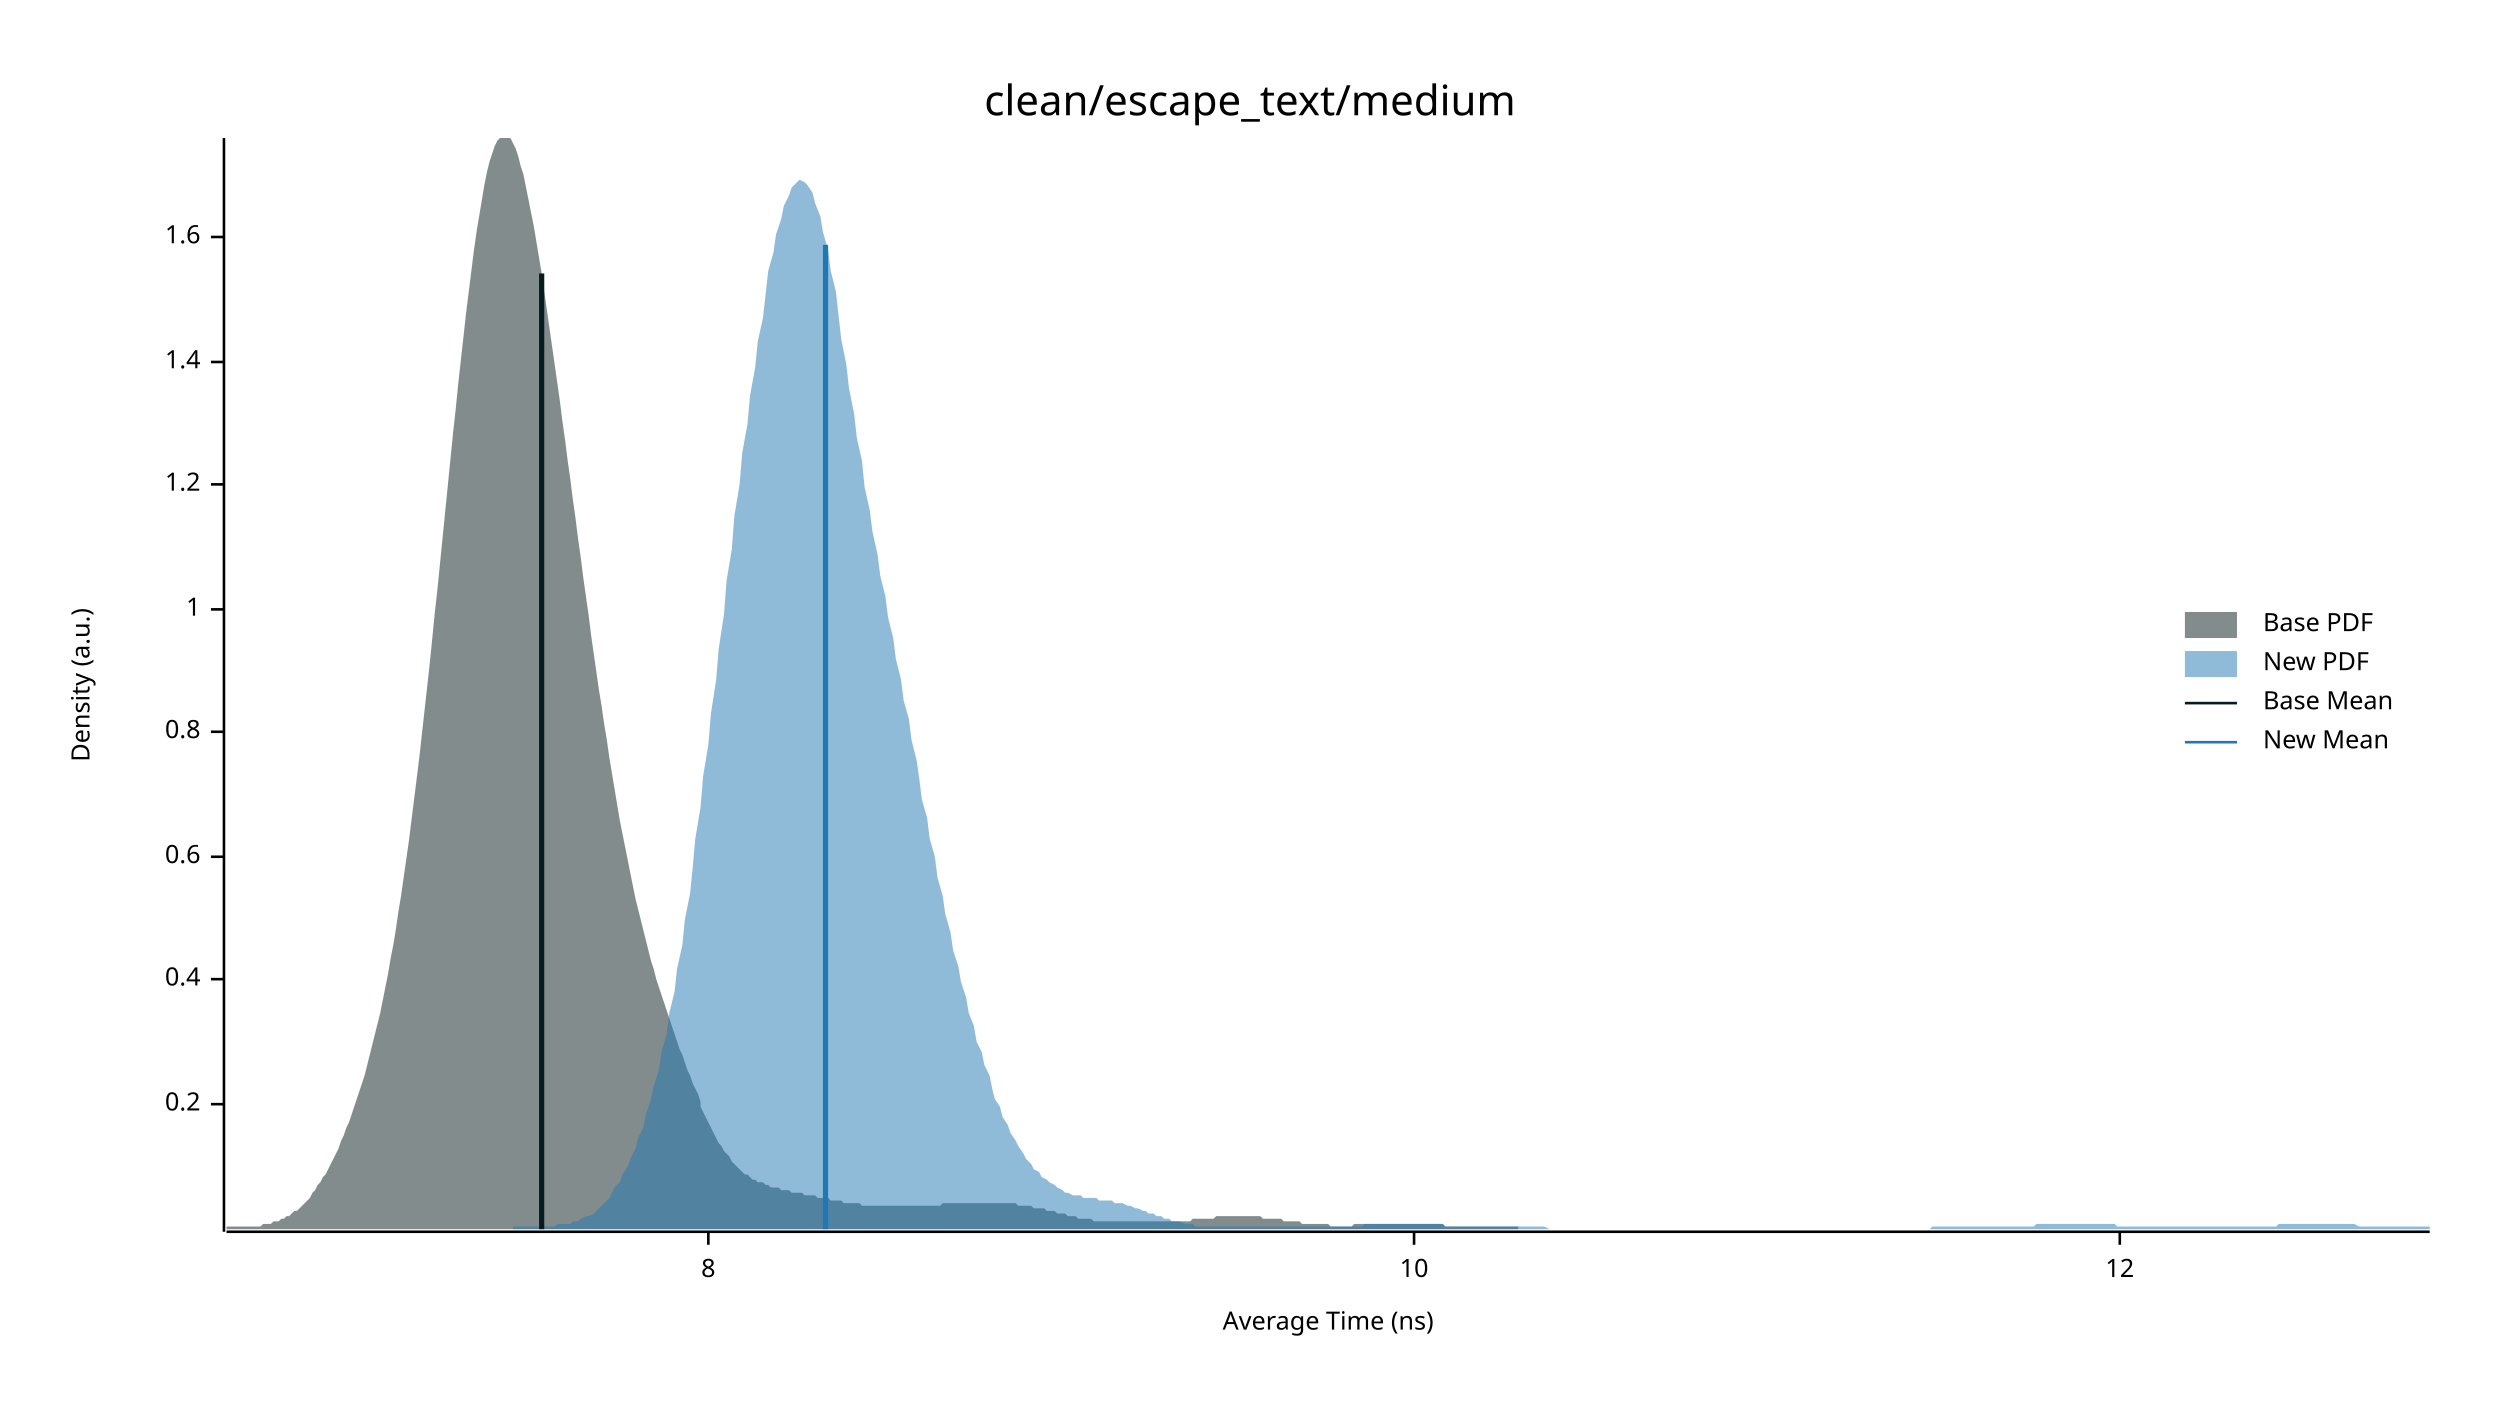
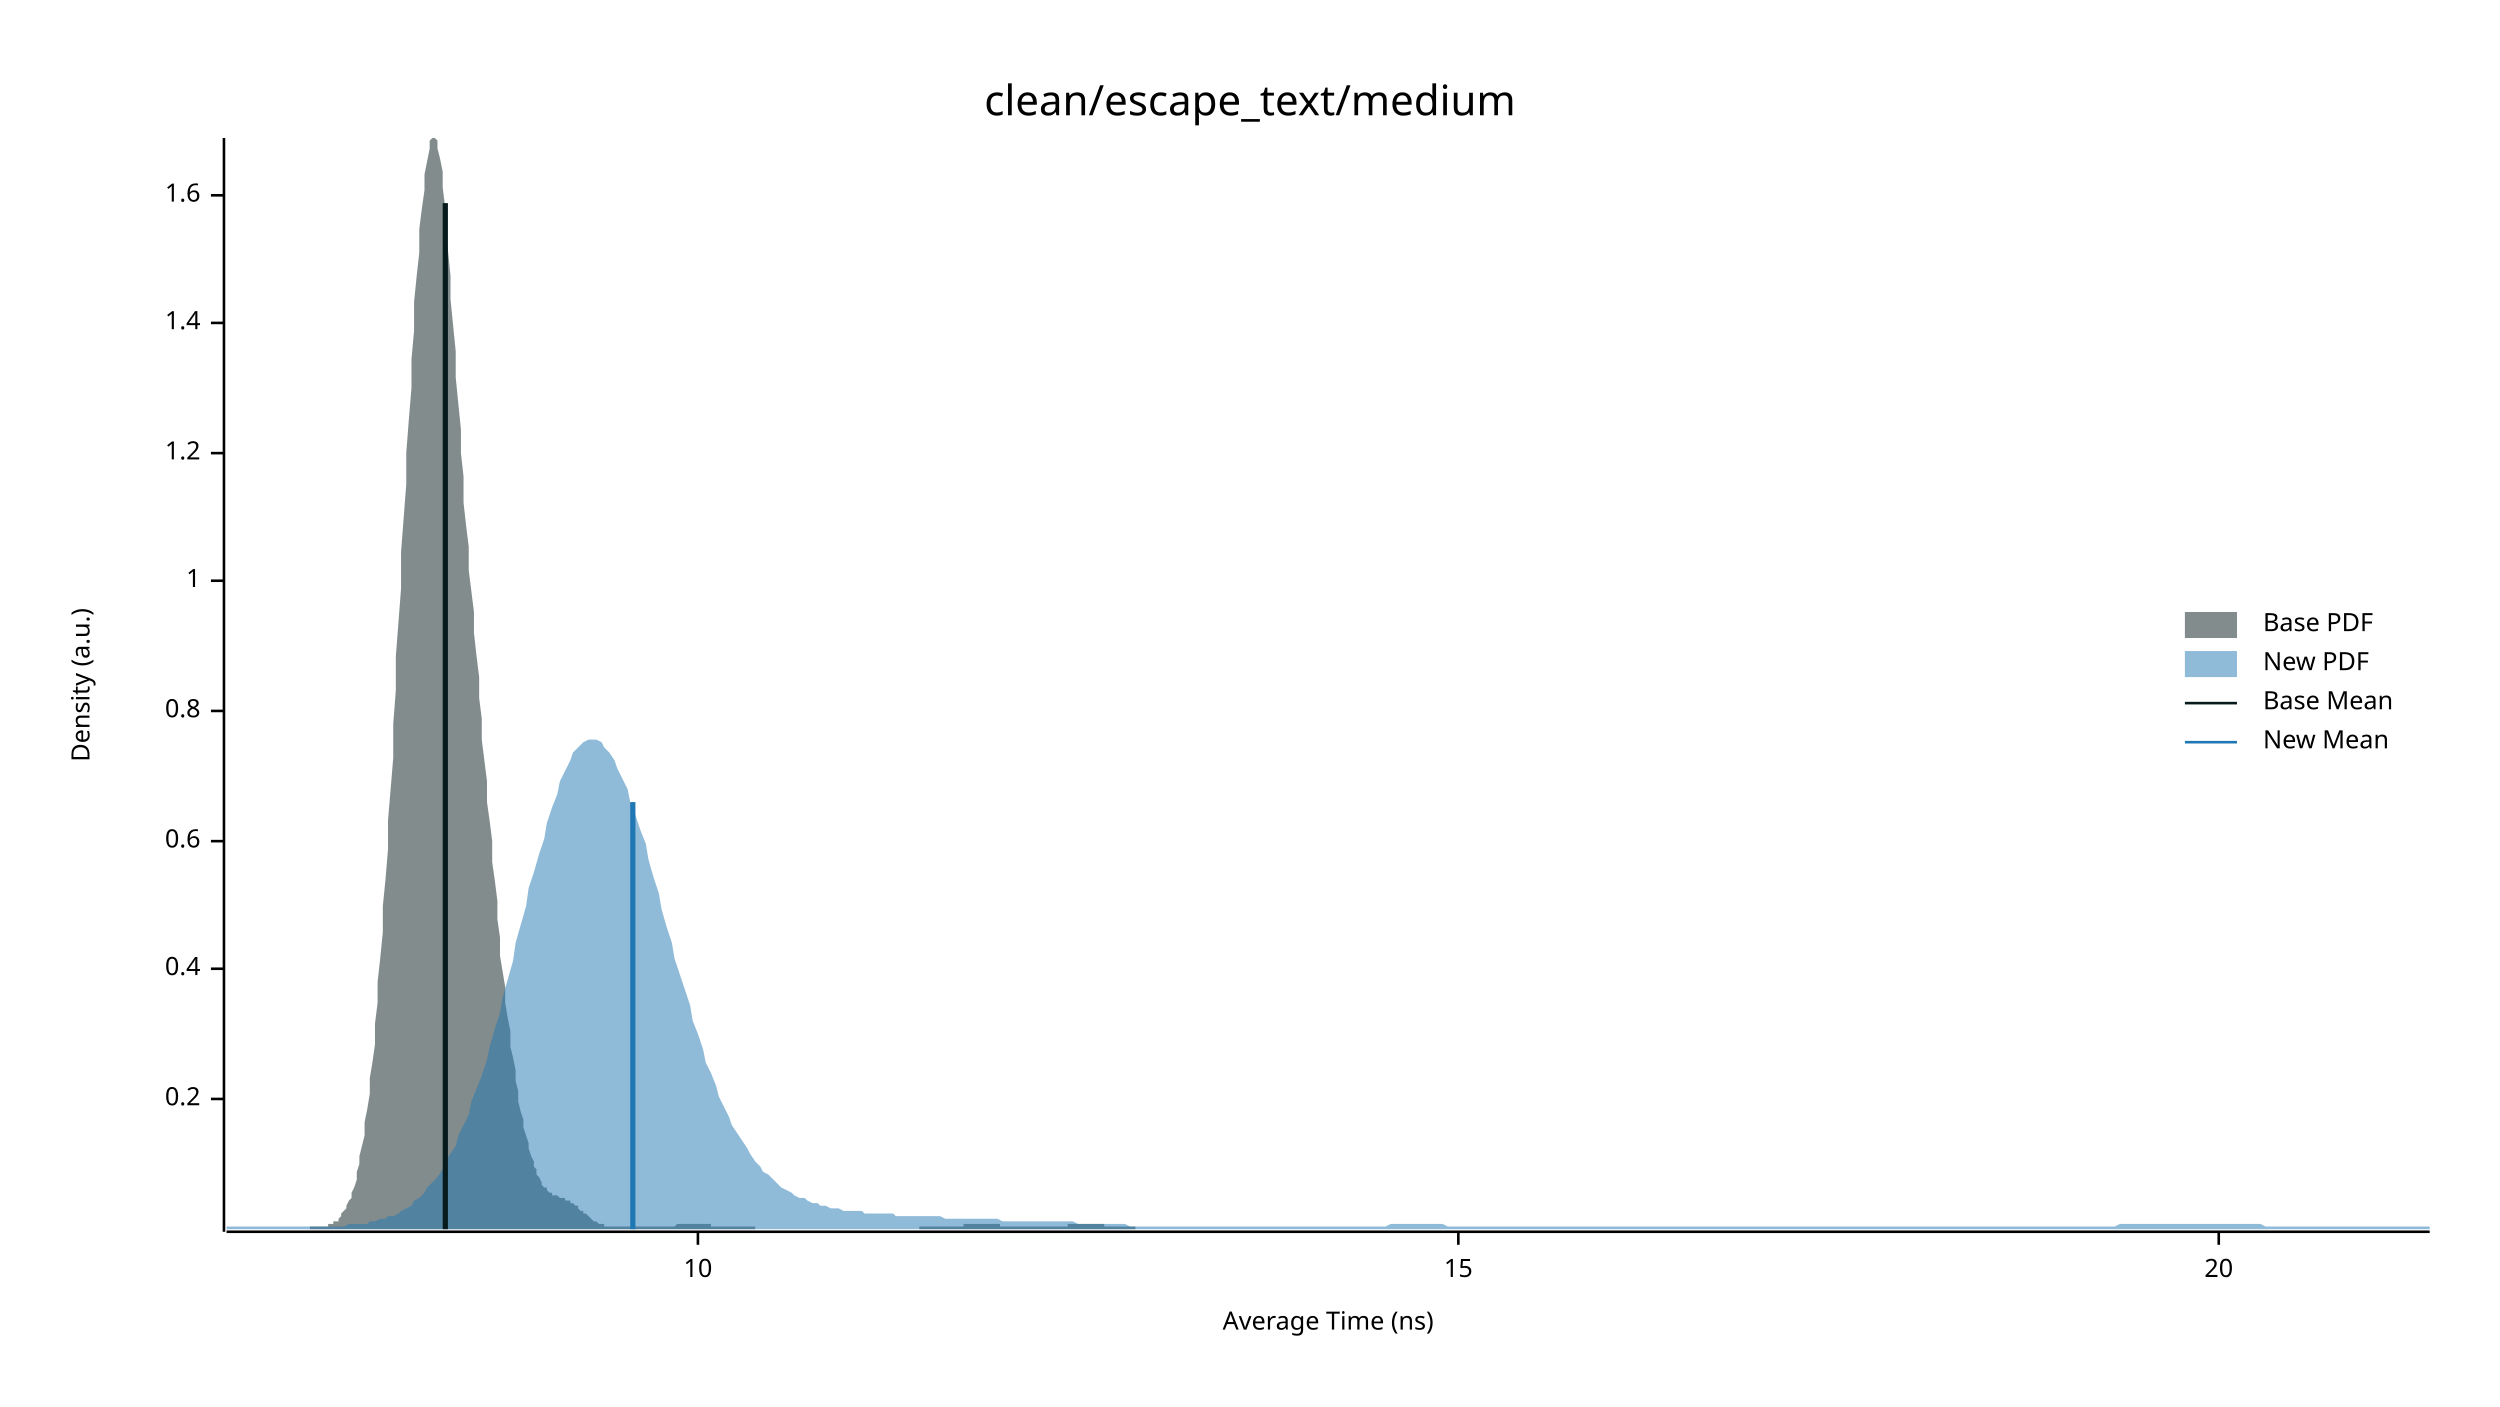
<svg xmlns="http://www.w3.org/2000/svg" width="960" height="540" viewBox="0 0 960 540">
  <text x="480" y="32" dy="0.76em" text-anchor="middle" font-family="sans-serif" font-size="16.129" opacity="1" fill="#000000">
clean/escape_text/medium
</text>
  <text x="27" y="263" dy="0.76em" text-anchor="middle" font-family="sans-serif" font-size="9.677" opacity="1" fill="#000000" transform="rotate(270, 27, 263)">
Density (a.u.)
</text>
  <text x="510" y="513" dy="-0.5ex" text-anchor="middle" font-family="sans-serif" font-size="9.677" opacity="1" fill="#000000">
Average Time (ns)
</text>
  <polyline fill="none" opacity="1" stroke="#000000" stroke-width="1" points="86,53 86,473 " />
-   <text x="77" y="424" dy="0.5ex" text-anchor="end" font-family="sans-serif" font-size="9.677" opacity="1" fill="#000000">
+   <text x="77" y="422" dy="0.5ex" text-anchor="end" font-family="sans-serif" font-size="9.677" opacity="1" fill="#000000">
0.2
</text>
-   <polyline fill="none" opacity="1" stroke="#000000" stroke-width="1" points="81,424 86,424 " />
-   <text x="77" y="376" dy="0.5ex" text-anchor="end" font-family="sans-serif" font-size="9.677" opacity="1" fill="#000000">
+   <polyline fill="none" opacity="1" stroke="#000000" stroke-width="1" points="81,422 86,422 " />
+   <text x="77" y="372" dy="0.5ex" text-anchor="end" font-family="sans-serif" font-size="9.677" opacity="1" fill="#000000">
0.4
</text>
-   <polyline fill="none" opacity="1" stroke="#000000" stroke-width="1" points="81,376 86,376 " />
-   <text x="77" y="329" dy="0.5ex" text-anchor="end" font-family="sans-serif" font-size="9.677" opacity="1" fill="#000000">
+   <polyline fill="none" opacity="1" stroke="#000000" stroke-width="1" points="81,372 86,372 " />
+   <text x="77" y="323" dy="0.5ex" text-anchor="end" font-family="sans-serif" font-size="9.677" opacity="1" fill="#000000">
0.6
</text>
-   <polyline fill="none" opacity="1" stroke="#000000" stroke-width="1" points="81,329 86,329 " />
-   <text x="77" y="281" dy="0.5ex" text-anchor="end" font-family="sans-serif" font-size="9.677" opacity="1" fill="#000000">
+   <polyline fill="none" opacity="1" stroke="#000000" stroke-width="1" points="81,323 86,323 " />
+   <text x="77" y="273" dy="0.5ex" text-anchor="end" font-family="sans-serif" font-size="9.677" opacity="1" fill="#000000">
0.8
</text>
-   <polyline fill="none" opacity="1" stroke="#000000" stroke-width="1" points="81,281 86,281 " />
-   <text x="77" y="234" dy="0.5ex" text-anchor="end" font-family="sans-serif" font-size="9.677" opacity="1" fill="#000000">
+   <polyline fill="none" opacity="1" stroke="#000000" stroke-width="1" points="81,273 86,273 " />
+   <text x="77" y="223" dy="0.5ex" text-anchor="end" font-family="sans-serif" font-size="9.677" opacity="1" fill="#000000">
1
</text>
-   <polyline fill="none" opacity="1" stroke="#000000" stroke-width="1" points="81,234 86,234 " />
-   <text x="77" y="186" dy="0.5ex" text-anchor="end" font-family="sans-serif" font-size="9.677" opacity="1" fill="#000000">
+   <polyline fill="none" opacity="1" stroke="#000000" stroke-width="1" points="81,223 86,223 " />
+   <text x="77" y="174" dy="0.5ex" text-anchor="end" font-family="sans-serif" font-size="9.677" opacity="1" fill="#000000">
1.2
</text>
-   <polyline fill="none" opacity="1" stroke="#000000" stroke-width="1" points="81,186 86,186 " />
-   <text x="77" y="139" dy="0.5ex" text-anchor="end" font-family="sans-serif" font-size="9.677" opacity="1" fill="#000000">
+   <polyline fill="none" opacity="1" stroke="#000000" stroke-width="1" points="81,174 86,174 " />
+   <text x="77" y="124" dy="0.5ex" text-anchor="end" font-family="sans-serif" font-size="9.677" opacity="1" fill="#000000">
1.4
</text>
-   <polyline fill="none" opacity="1" stroke="#000000" stroke-width="1" points="81,139 86,139 " />
-   <text x="77" y="91" dy="0.5ex" text-anchor="end" font-family="sans-serif" font-size="9.677" opacity="1" fill="#000000">
+   <polyline fill="none" opacity="1" stroke="#000000" stroke-width="1" points="81,124 86,124 " />
+   <text x="77" y="75" dy="0.5ex" text-anchor="end" font-family="sans-serif" font-size="9.677" opacity="1" fill="#000000">
1.6
</text>
-   <polyline fill="none" opacity="1" stroke="#000000" stroke-width="1" points="81,91 86,91 " />
+   <polyline fill="none" opacity="1" stroke="#000000" stroke-width="1" points="81,75 86,75 " />
  <polyline fill="none" opacity="1" stroke="#000000" stroke-width="1" points="87,473 933,473 " />
-   <text x="272" y="483" dy="0.76em" text-anchor="middle" font-family="sans-serif" font-size="9.677" opacity="1" fill="#000000">
- 8
- </text>
-   <polyline fill="none" opacity="1" stroke="#000000" stroke-width="1" points="272,473 272,478 " />
-   <text x="543" y="483" dy="0.76em" text-anchor="middle" font-family="sans-serif" font-size="9.677" opacity="1" fill="#000000">
+   <text x="268" y="483" dy="0.76em" text-anchor="middle" font-family="sans-serif" font-size="9.677" opacity="1" fill="#000000">
10
</text>
-   <polyline fill="none" opacity="1" stroke="#000000" stroke-width="1" points="543,473 543,478 " />
-   <text x="814" y="483" dy="0.76em" text-anchor="middle" font-family="sans-serif" font-size="9.677" opacity="1" fill="#000000">
- 12
+   <polyline fill="none" opacity="1" stroke="#000000" stroke-width="1" points="268,473 268,478 " />
+   <text x="560" y="483" dy="0.76em" text-anchor="middle" font-family="sans-serif" font-size="9.677" opacity="1" fill="#000000">
+ 15
</text>
-   <polyline fill="none" opacity="1" stroke="#000000" stroke-width="1" points="814,473 814,478 " />
-   <polygon opacity="0.5" fill="#071A1C" points="87,471 87,471 88,471 89,471 90,471 91,471 92,471 93,471 94,471 95,471 96,471 97,471 98,471 99,471 100,471 101,470 102,470 103,470 104,470 105,469 106,469 107,469 108,468 109,468 110,467 111,467 112,466 113,465 114,465 115,464 116,463 117,462 118,461 119,460 120,458 121,457 122,455 123,454 124,452 125,451 126,449 127,447 128,445 129,443 130,441 131,438 132,436 133,433 134,431 135,428 136,425 137,422 138,419 139,416 140,413 141,409 142,405 143,401 144,397 145,393 146,389 147,384 148,379 149,374 150,368 151,363 152,357 153,350 154,344 155,337 156,330 157,323 158,315 159,307 160,299 161,291 162,282 163,273 164,264 165,255 166,245 167,235 168,226 169,216 170,206 171,196 172,186 173,176 174,166 175,157 176,147 177,138 178,129 179,120 180,112 181,104 182,96 183,89 184,83 185,77 186,71 187,66 188,62 189,59 190,56 191,54 192,53 193,53 194,53 195,53 196,53 197,55 198,57 199,60 200,64 201,67 202,72 203,77 204,82 205,87 206,93 207,99 208,105 209,112 210,119 211,126 212,133 213,140 214,147 215,154 216,162 217,169 218,177 219,184 220,192 221,199 222,207 223,214 224,222 225,229 226,236 227,244 228,251 229,258 230,265 231,271 232,278 233,284 234,291 235,297 236,303 237,309 238,315 239,320 240,325 241,330 242,335 243,340 244,345 245,349 246,353 247,357 248,361 249,365 250,369 251,372 252,376 253,379 254,382 255,385 256,388 257,391 258,394 259,397 260,400 261,403 262,405 263,408 264,411 265,413 266,416 267,418 268,420 269,423 269,425 270,427 271,429 272,431 273,433 274,435 275,437 276,439 277,440 278,442 279,443 280,444 281,446 282,447 283,448 284,449 285,450 286,451 287,451 288,452 289,453 290,453 291,454 292,454 293,454 294,455 295,455 296,456 297,456 298,456 299,456 300,457 301,457 302,457 303,457 304,458 305,458 306,458 307,458 308,458 309,459 310,459 311,459 312,459 313,459 314,460 315,460 316,460 317,460 318,460 319,461 320,461 321,461 322,461 323,461 324,462 325,462 326,462 327,462 328,462 329,462 330,462 331,463 332,463 333,463 334,463 335,463 336,463 337,463 338,463 339,463 340,463 341,463 342,463 343,463 344,463 345,463 346,463 347,463 348,463 349,463 350,463 351,463 352,463 353,463 354,463 355,463 356,463 357,463 358,463 359,463 360,463 361,463 362,462 363,462 364,462 365,462 366,462 367,462 368,462 369,462 370,462 371,462 372,462 373,462 374,462 375,462 376,462 377,462 378,462 379,462 380,462 381,462 382,462 383,462 384,462 385,462 386,462 387,462 388,462 389,462 390,462 391,463 392,463 393,463 394,463 395,463 396,463 397,464 398,464 399,464 400,464 401,464 402,465 403,465 404,465 405,465 406,466 407,466 408,466 409,466 410,467 411,467 412,467 413,467 414,468 415,468 416,468 417,468 418,468 419,468 420,469 421,469 422,469 423,469 424,469 425,469 426,469 427,469 428,469 429,469 430,469 431,469 432,469 433,469 434,469 435,469 436,469 437,469 438,469 439,469 440,469 441,469 442,469 443,469 444,469 445,469 446,469 447,469 448,469 449,469 450,469 451,469 452,469 452,469 453,469 454,469 455,469 456,469 457,469 458,468 459,468 460,468 461,468 462,468 463,468 464,468 465,468 466,468 467,467 468,467 469,467 470,467 471,467 472,467 473,467 474,467 475,467 476,467 477,467 478,467 479,467 480,467 481,467 482,467 483,467 484,467 485,468 486,468 487,468 488,468 489,468 490,468 491,468 492,468 493,469 494,469 495,469 496,469 497,469 498,469 499,469 500,470 501,470 502,470 503,470 504,470 505,470 506,470 507,470 508,470 509,470 510,470 511,471 512,471 513,471 514,471 515,471 516,471 517,471 518,471 519,471 520,470 521,470 522,470 523,470 524,470 525,470 526,470 527,470 528,470 529,470 530,470 531,470 532,470 533,470 534,470 535,470 536,470 537,470 538,470 539,470 540,470 541,470 542,470 543,470 544,470 545,470 546,470 547,470 548,470 549,470 550,470 551,470 552,470 553,470 554,470 555,471 556,471 557,471 558,471 559,471 560,471 561,471 562,471 563,471 564,471 565,471 566,471 567,471 568,471 569,471 570,471 571,471 572,471 573,471 574,471 575,471 576,471 577,471 578,471 579,471 580,471 581,471 582,471 583,471 583,472 87,472 " />
-   <polygon opacity="0.5" fill="#1F78B4" points="197,471 198,471 200,471 201,471 203,471 204,471 206,471 207,471 208,471 210,471 211,471 213,471 214,470 216,470 217,470 219,470 220,469 222,469 223,468 225,467 226,467 228,466 229,465 231,463 232,462 234,460 235,458 236,456 238,454 239,451 241,448 242,445 244,441 245,437 247,433 248,428 250,422 251,417 253,411 254,404 256,397 257,389 259,381 260,372 262,363 263,353 265,343 266,333 267,322 269,310 270,298 272,286 273,274 275,261 276,249 278,236 279,223 281,211 282,198 284,186 285,174 287,163 288,152 290,141 291,131 293,122 294,113 295,104 297,97 298,90 300,84 301,79 303,75 304,72 306,70 307,69 309,70 310,71 312,74 313,78 315,83 316,89 318,96 319,104 321,112 322,121 323,130 325,140 326,149 328,159 329,168 331,177 332,187 334,196 335,204 337,213 338,221 340,229 341,237 343,245 344,253 346,261 347,269 349,276 350,284 352,292 353,299 354,307 356,314 357,322 359,329 360,337 362,344 363,351 365,358 366,365 368,371 369,377 371,383 372,389 374,394 375,400 377,404 378,409 380,413 381,418 382,422 384,425 385,429 387,432 388,435 390,438 391,440 393,443 394,445 396,447 397,449 399,450 400,452 402,453 403,454 405,455 406,456 408,457 409,458 410,458 412,459 413,459 415,459 416,460 418,460 419,460 421,460 422,461 424,461 425,461 427,461 428,462 430,462 431,462 433,463 434,463 436,464 437,464 439,465 440,465 441,466 443,466 444,467 446,467 447,468 449,468 450,469 452,469 453,469 455,470 456,470 458,470 459,471 461,471 462,471 464,471 465,471 467,471 468,471 469,471 471,471 472,471 474,471 475,471 477,471 478,471 480,471 481,471 483,471 484,471 486,471 487,471 489,471 490,471 492,471 493,471 495,471 496,471 497,471 499,471 500,471 502,471 503,471 505,471 506,471 508,471 509,471 511,471 512,471 514,471 515,471 517,471 518,471 520,471 521,471 523,471 524,470 526,470 527,470 528,470 530,470 531,470 533,470 534,470 536,470 537,470 539,470 540,470 542,470 543,470 545,470 546,470 548,470 549,470 551,470 552,470 554,470 555,471 556,471 558,471 559,471 561,471 562,471 564,471 565,471 567,471 568,471 570,471 571,471 573,471 574,471 576,471 577,471 579,471 580,471 582,471 583,471 584,471 586,471 587,471 589,471 590,471 592,471 593,471 595,472 596,472 598,472 599,472 601,472 602,472 604,472 605,472 607,472 608,472 610,472 611,472 613,472 614,472 615,472 617,472 618,472 620,472 621,472 623,472 624,472 626,472 627,472 629,472 630,472 632,472 633,472 635,472 636,472 638,472 639,472 641,472 642,472 643,472 645,472 646,472 648,472 649,472 651,472 652,472 654,472 655,472 657,472 658,472 660,472 661,472 663,472 664,472 666,472 667,472 669,472 670,472 671,472 673,472 674,472 676,472 677,472 679,472 680,472 682,472 683,472 685,472 686,472 688,472 689,472 691,472 692,472 694,472 695,472 697,472 698,472 700,472 701,472 702,472 704,472 705,472 707,472 708,472 710,472 711,472 713,472 714,472 716,472 717,472 719,472 720,472 722,472 723,472 725,472 726,472 728,472 729,472 730,472 732,472 733,472 735,472 736,472 738,472 739,472 741,472 742,471 744,471 745,471 747,471 748,471 750,471 751,471 753,471 754,471 756,471 757,471 758,471 760,471 761,471 763,471 764,471 766,471 767,471 769,471 770,471 772,471 773,471 775,471 776,471 778,471 779,471 781,471 782,470 784,470 785,470 787,470 788,470 789,470 791,470 792,470 794,470 795,470 797,470 798,470 800,470 801,470 803,470 804,470 806,470 807,470 809,470 810,470 812,470 813,471 815,471 816,471 817,471 819,471 820,471 822,471 823,471 825,471 826,471 828,471 829,471 831,471 832,471 834,471 835,471 837,471 838,471 840,471 841,471 843,471 844,471 845,471 847,471 848,471 850,471 851,471 853,471 854,471 856,471 857,471 859,471 860,471 862,471 863,471 865,471 866,471 868,471 869,471 871,471 872,471 874,471 875,470 876,470 878,470 879,470 881,470 882,470 884,470 885,470 887,470 888,470 890,470 891,470 893,470 894,470 896,470 897,470 899,470 900,470 902,470 903,470 904,470 906,471 907,471 909,471 910,471 912,471 913,471 915,471 916,471 918,471 919,471 921,471 922,471 924,471 925,471 927,471 928,471 930,471 931,471 933,471 933,472 197,472 " />
-   <polyline fill="none" opacity="1" stroke="#071A1C" stroke-width="2" points="208,472 208,105 " />
-   <polyline fill="none" opacity="1" stroke="#1F78B4" stroke-width="2" points="317,472 317,94 " />
+   <polyline fill="none" opacity="1" stroke="#000000" stroke-width="1" points="560,473 560,478 " />
+   <text x="852" y="483" dy="0.76em" text-anchor="middle" font-family="sans-serif" font-size="9.677" opacity="1" fill="#000000">
+ 20
+ </text>
+   <polyline fill="none" opacity="1" stroke="#000000" stroke-width="1" points="852,473 852,478 " />
+   <polygon opacity="0.5" fill="#071A1C" points="119,471 119,471 120,471 121,471 121,471 122,471 123,471 123,471 124,471 124,471 125,471 126,471 126,470 127,470 128,470 128,469 129,469 130,469 130,468 131,467 131,466 132,465 133,464 133,463 134,461 135,460 135,458 136,456 137,453 137,450 138,447 138,444 139,440 140,436 140,431 141,426 142,420 142,414 143,408 144,401 144,393 145,385 145,377 146,368 147,358 147,348 148,338 149,326 149,315 150,303 151,291 151,278 152,265 152,252 153,239 154,226 154,212 155,199 156,186 156,174 157,161 158,149 158,138 159,127 159,116 160,106 161,97 161,88 162,80 163,73 163,67 164,62 165,57 165,54 166,53 166,53 167,53 168,54 168,57 169,61 170,66 170,72 171,80 171,88 172,96 173,106 173,115 174,125 175,135 175,145 176,155 177,165 177,174 178,183 178,193 179,202 180,210 180,219 181,227 182,235 182,243 183,252 184,260 184,268 185,276 185,284 186,292 187,300 187,308 188,315 189,323 189,331 190,338 191,346 191,353 192,360 192,367 193,373 194,379 194,385 195,391 196,396 196,402 197,406 198,411 198,415 199,419 199,423 200,427 201,430 201,433 202,436 203,439 203,441 204,444 205,446 205,448 206,449 206,451 207,452 208,454 208,455 209,456 210,456 210,457 211,458 212,458 212,459 213,459 213,459 214,459 215,460 215,460 216,460 217,460 217,461 218,461 219,461 219,462 220,462 220,462 221,463 222,463 222,464 223,465 224,465 224,466 225,466 226,467 226,467 227,468 227,468 228,469 229,469 229,469 230,470 231,470 231,470 232,470 232,471 233,471 234,471 234,471 235,471 236,471 236,471 237,471 238,471 238,471 239,471 239,471 240,471 241,471 241,471 242,471 243,471 243,471 244,471 245,471 245,471 246,471 246,471 247,471 248,471 248,471 249,471 250,471 250,471 251,471 252,471 252,471 253,471 253,471 254,471 255,471 255,471 256,471 257,471 257,471 258,471 259,471 259,471 260,470 260,470 261,470 262,470 262,470 263,470 264,470 264,470 265,470 266,470 266,470 267,470 267,470 268,470 269,470 269,470 270,470 271,470 271,470 272,470 273,470 273,471 274,471 274,471 275,471 276,471 276,471 277,471 278,471 278,471 279,471 280,471 280,471 281,471 281,471 282,471 283,471 283,471 284,471 285,471 285,471 286,471 287,471 287,471 288,471 288,471 289,471 290,471 290,472 291,472 292,472 292,472 293,472 294,472 294,472 295,472 295,472 296,472 297,472 297,472 298,472 299,472 299,472 300,472 300,472 301,472 302,472 302,472 303,472 304,472 304,472 305,472 306,472 306,472 307,472 307,472 308,472 309,472 309,472 310,472 311,472 311,472 312,472 313,472 313,472 314,472 314,472 315,472 316,472 316,472 317,472 318,472 318,472 319,472 320,472 320,472 321,472 321,472 322,472 323,472 323,472 324,472 325,472 325,472 326,472 327,472 327,472 328,472 328,472 329,472 330,472 330,472 331,472 332,472 332,472 333,472 334,472 334,472 335,472 335,472 336,472 337,472 337,472 338,472 339,472 339,472 340,472 341,472 341,472 342,472 342,472 343,472 344,472 344,472 345,472 346,472 346,472 347,472 348,472 348,472 349,472 349,472 350,472 351,472 351,472 352,472 353,472 353,471 354,471 355,471 355,471 356,471 356,471 357,471 358,471 358,471 359,471 360,471 360,471 361,471 361,471 362,471 363,471 363,471 364,471 365,471 365,471 366,471 367,471 367,471 368,471 368,471 369,471 370,471 370,470 371,470 372,470 372,470 373,470 374,470 374,470 375,470 375,470 376,470 377,470 377,470 378,470 379,470 379,470 380,470 381,470 381,470 382,470 382,470 383,470 384,470 384,471 385,471 386,471 386,471 387,471 388,471 388,471 389,471 389,471 390,471 391,471 391,471 392,471 393,471 393,471 394,471 395,471 395,471 396,471 396,471 397,471 398,471 398,471 399,471 400,471 400,471 401,471 402,471 402,471 403,471 403,471 404,471 405,471 405,471 406,471 407,471 407,471 408,471 409,471 409,471 410,471 410,470 411,470 412,470 412,470 413,470 414,470 414,470 415,470 416,470 416,470 417,470 417,470 418,470 419,470 419,470 420,470 421,470 421,470 422,470 423,470 423,470 424,470 424,471 425,471 426,471 426,471 427,471 428,471 428,471 429,471 429,471 430,471 431,471 431,471 432,471 433,471 433,471 434,471 435,471 435,471 436,471 436,472 119,472 " />
+   <polygon opacity="0.5" fill="#1F78B4" points="87,471 88,471 90,471 92,471 93,471 95,471 97,471 98,471 100,471 102,471 103,471 105,471 107,471 109,471 110,471 112,471 114,471 115,471 117,471 119,471 120,471 122,471 124,471 125,471 127,471 129,471 131,471 132,471 134,470 136,470 137,470 139,470 141,470 142,469 144,469 146,468 148,468 149,467 151,467 153,466 154,465 156,464 158,463 159,461 161,460 163,458 164,456 166,454 168,452 170,449 171,446 173,443 175,440 176,436 178,432 180,428 181,423 183,418 185,413 187,407 188,402 190,395 192,389 193,383 195,376 197,369 198,362 200,355 202,348 203,341 205,335 207,328 209,322 210,316 212,310 214,305 215,300 217,296 219,292 220,289 222,287 224,285 226,284 227,284 229,284 231,285 232,287 234,289 236,292 237,295 239,299 241,303 242,308 244,313 246,319 248,324 249,330 251,337 253,343 254,349 256,356 258,362 259,368 261,374 263,380 265,386 266,392 268,397 270,403 271,408 273,412 275,417 276,421 278,425 280,429 281,432 283,435 285,438 287,441 288,443 290,446 292,448 293,450 295,451 297,453 298,454 300,456 302,457 304,458 305,459 307,460 309,460 310,461 312,462 314,462 315,463 317,463 319,464 320,464 322,464 324,465 326,465 327,465 329,465 331,465 332,466 334,466 336,466 337,466 339,466 341,466 343,466 344,467 346,467 348,467 349,467 351,467 353,467 354,467 356,467 358,467 359,467 361,467 363,468 365,468 366,468 368,468 370,468 371,468 373,468 375,468 376,468 378,468 380,468 381,468 383,468 385,469 387,469 388,469 390,469 392,469 393,469 395,469 397,469 398,469 400,469 402,469 404,469 405,469 407,469 409,469 410,469 412,469 414,470 415,470 417,470 419,470 420,470 422,470 424,470 426,470 427,470 429,470 431,470 432,470 434,471 436,471 437,471 439,471 441,471 443,471 444,471 446,471 448,471 449,471 451,471 453,471 454,471 456,471 458,471 459,471 461,471 463,471 465,471 466,471 468,471 470,471 471,471 473,471 475,471 476,471 478,471 480,471 482,471 483,471 485,471 487,471 488,471 490,471 492,471 493,471 495,471 497,471 498,471 500,471 502,471 504,471 505,471 507,471 509,471 510,471 512,471 514,471 515,471 517,471 519,471 521,471 522,471 524,471 526,471 527,471 529,471 531,471 532,471 534,470 536,470 537,470 539,470 541,470 543,470 544,470 546,470 548,470 549,470 551,470 553,470 554,470 556,471 558,471 560,471 561,471 563,471 565,471 566,471 568,471 570,471 571,471 573,471 575,471 576,471 578,471 580,471 582,471 583,471 585,471 587,471 588,471 590,471 592,471 593,471 595,471 597,471 599,471 600,471 602,471 604,471 605,471 607,471 609,471 610,471 612,471 614,471 615,471 617,471 619,471 621,471 622,471 624,471 626,471 627,471 629,471 631,471 632,471 634,471 636,471 638,471 639,471 641,471 643,471 644,471 646,471 648,471 649,471 651,471 653,471 654,471 656,471 658,471 660,471 661,471 663,471 665,471 666,471 668,471 670,471 671,471 673,471 675,471 676,471 678,471 680,471 682,471 683,471 685,471 687,471 688,471 690,471 692,471 693,471 695,471 697,471 699,471 700,471 702,471 704,471 705,471 707,471 709,471 710,471 712,471 714,471 715,471 717,471 719,471 721,471 722,471 724,471 726,471 727,471 729,471 731,471 732,471 734,471 736,471 738,471 739,471 741,471 743,471 744,471 746,471 748,471 749,471 751,471 753,471 754,471 756,471 758,471 760,471 761,471 763,471 765,471 766,471 768,471 770,471 771,471 773,471 775,471 777,471 778,471 780,471 782,471 783,471 785,471 787,471 788,471 790,471 792,471 793,471 795,471 797,471 799,471 800,471 802,471 804,471 805,471 807,471 809,471 810,471 812,471 814,470 816,470 817,470 819,470 821,470 822,470 824,470 826,470 827,470 829,470 831,470 832,470 834,470 836,470 838,470 839,470 841,470 843,470 844,470 846,470 848,470 849,470 851,470 853,470 855,470 856,470 858,470 860,470 861,470 863,470 865,470 866,470 868,470 870,471 871,471 873,471 875,471 877,471 878,471 880,471 882,471 883,471 885,471 887,471 888,471 890,471 892,471 894,471 895,471 897,471 899,471 900,471 902,471 904,471 905,471 907,471 909,471 910,471 912,471 914,471 916,471 917,471 919,471 921,471 922,471 924,471 926,471 927,471 929,471 931,471 933,471 933,472 87,472 " />
+   <polyline fill="none" opacity="1" stroke="#071A1C" stroke-width="2" points="171,472 171,78 " />
+   <polyline fill="none" opacity="1" stroke="#1F78B4" stroke-width="2" points="243,472 243,308 " />
  <text x="869" y="235" dy="0.76em" text-anchor="start" font-family="sans-serif" font-size="9.677" opacity="1" fill="#000000">
Base PDF
</text>
  <text x="869" y="250" dy="0.76em" text-anchor="start" font-family="sans-serif" font-size="9.677" opacity="1" fill="#000000">
New PDF
</text>
  <text x="869" y="265" dy="0.76em" text-anchor="start" font-family="sans-serif" font-size="9.677" opacity="1" fill="#000000">
Base Mean
</text>
  <text x="869" y="280" dy="0.76em" text-anchor="start" font-family="sans-serif" font-size="9.677" opacity="1" fill="#000000">
New Mean
</text>
  <rect x="839" y="235" width="20" height="10" opacity="0.5" fill="#071A1C" stroke="none" />
  <rect x="839" y="250" width="20" height="10" opacity="0.5" fill="#1F78B4" stroke="none" />
  <polyline fill="none" opacity="1" stroke="#071A1C" stroke-width="1" points="839,270 859,270 " />
  <polyline fill="none" opacity="1" stroke="#1F78B4" stroke-width="1" points="839,285 859,285 " />
</svg>
